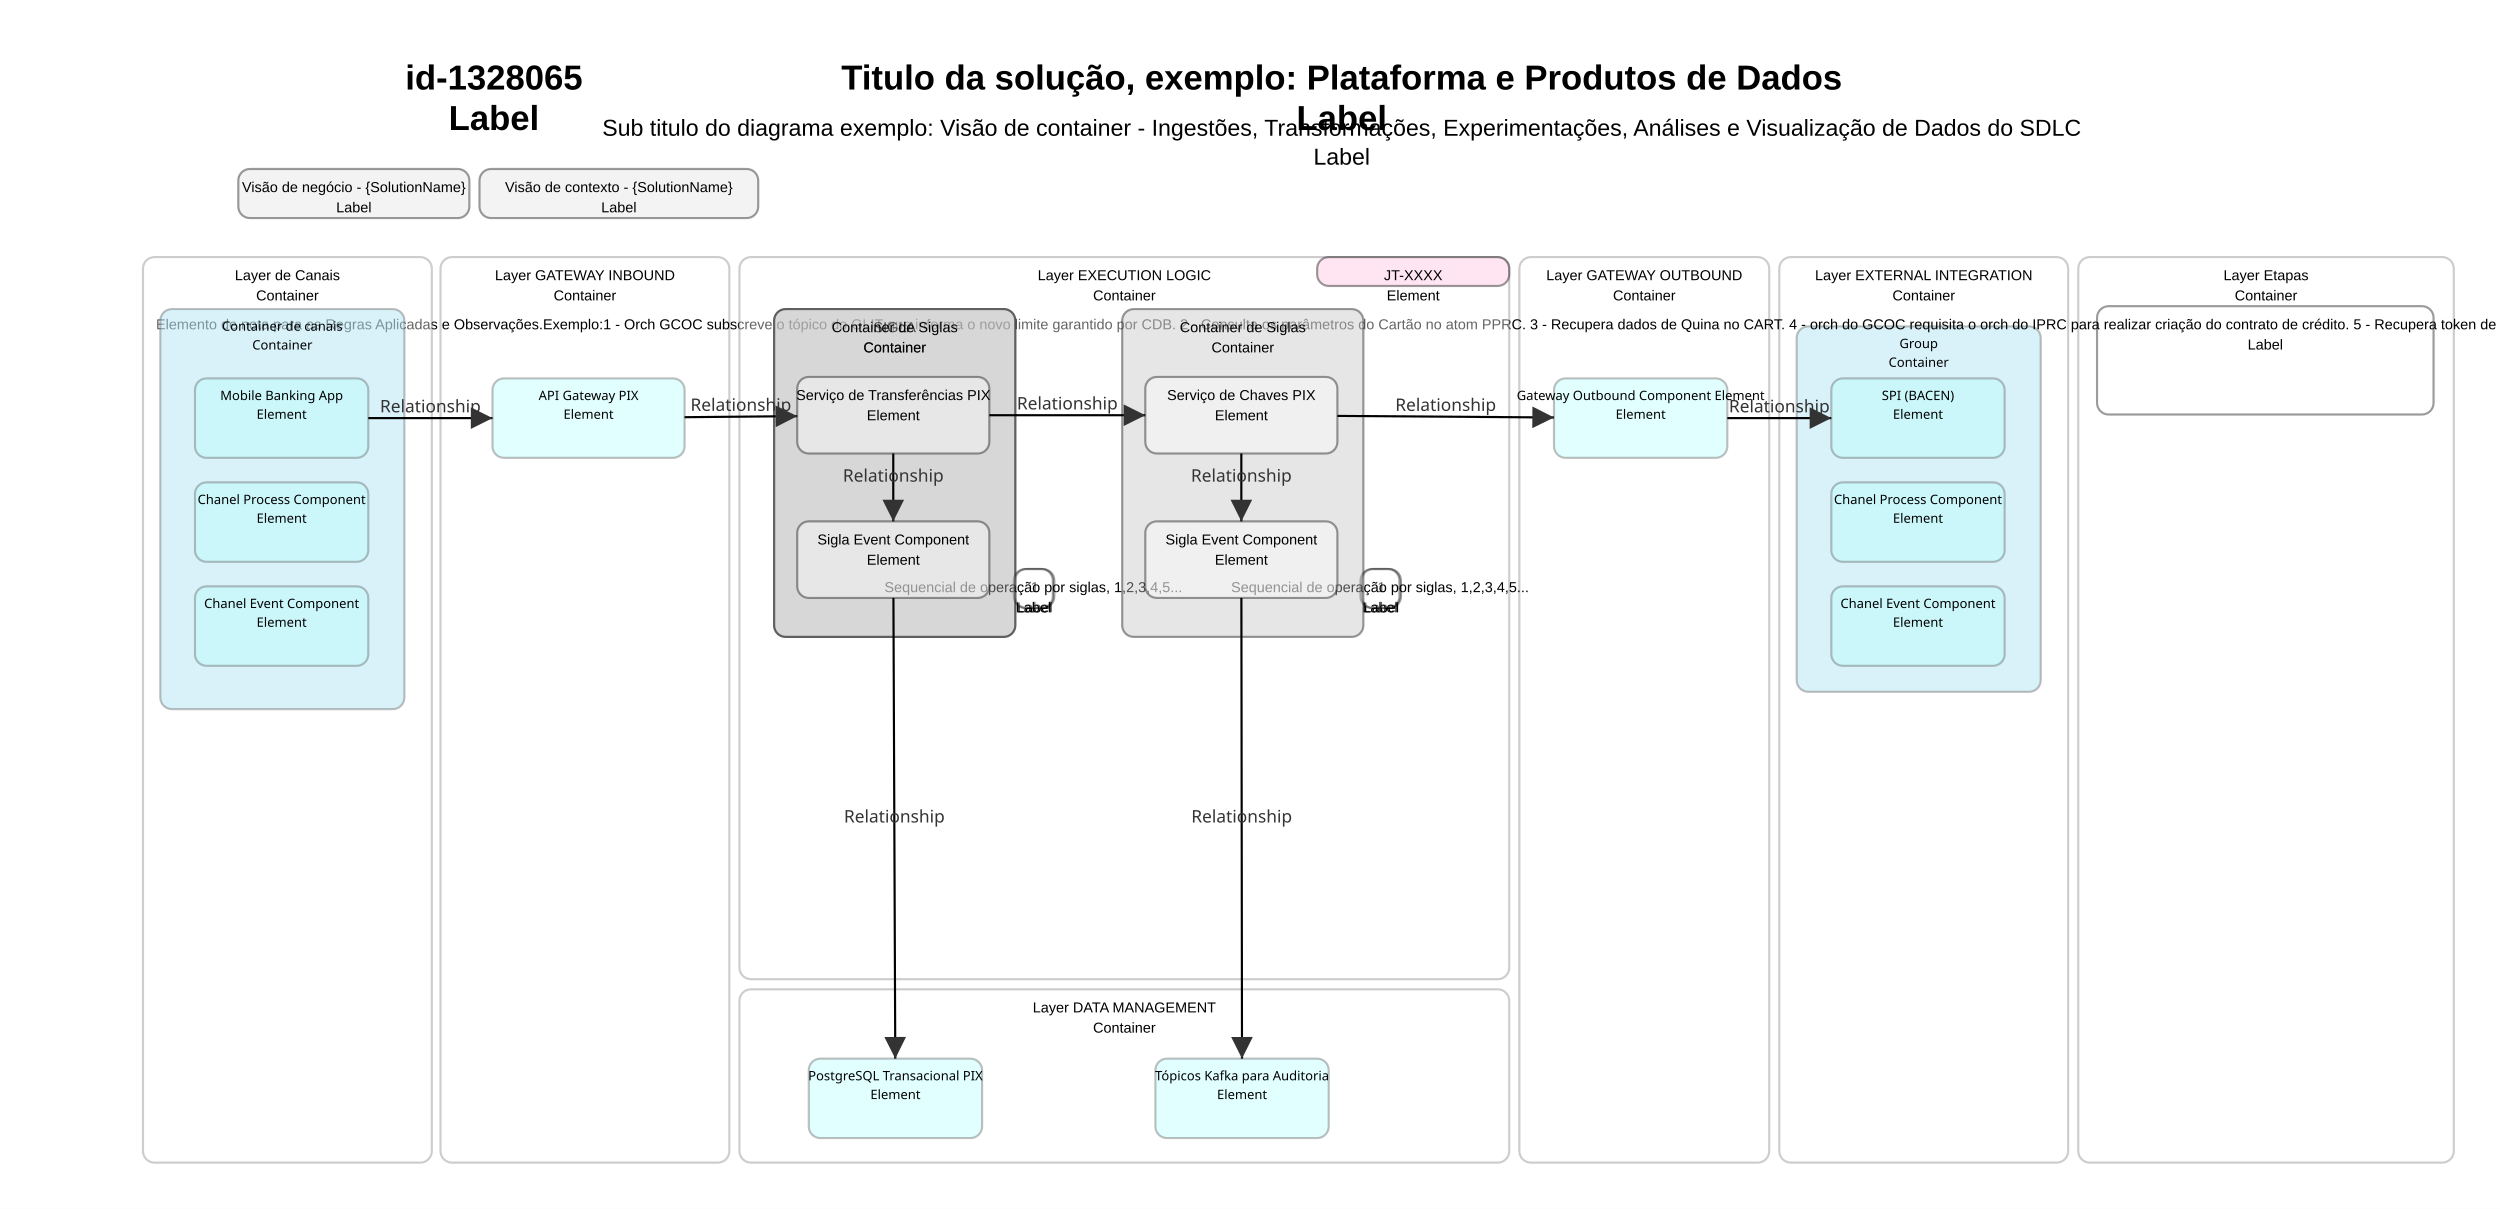
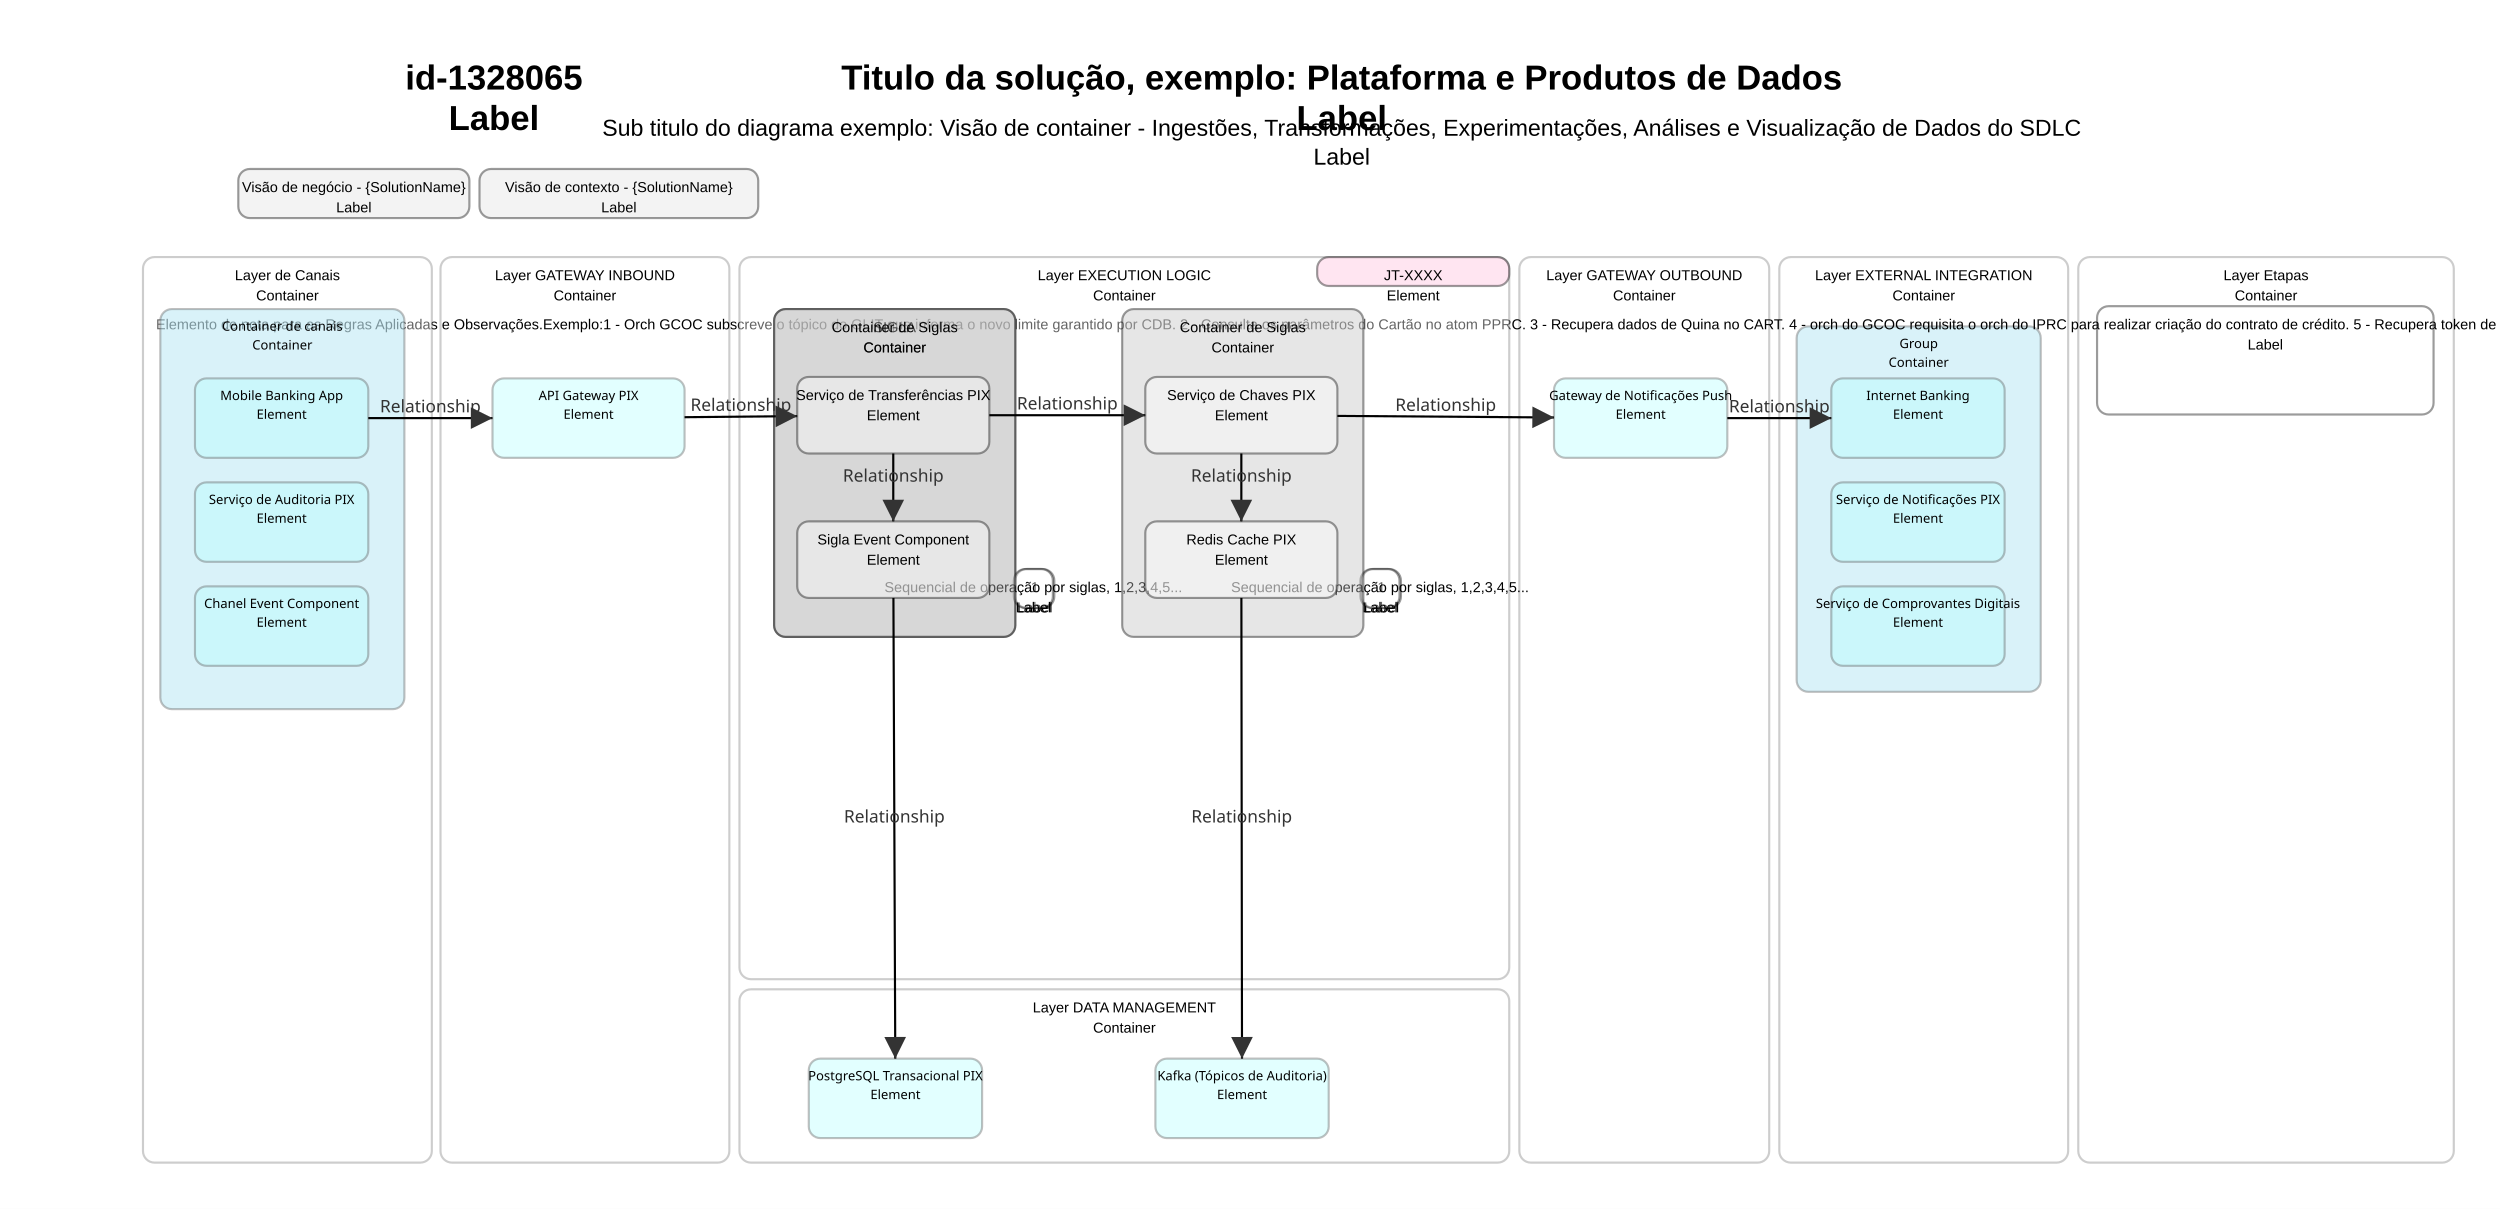
<svg xmlns="http://www.w3.org/2000/svg" baseProfile="full" height="837.0px" version="1.1" width="1731.0px">
  <defs>
    <marker id="arrow-end" markerHeight="10" markerWidth="10" orient="auto" refX="10" refY="5.0">
      <path d="M0,0 L10,5 L0,10 z" fill="#333333" />
    </marker>
  </defs>
  <rect fill="#ffffff" height="837.0" width="1731.0" x="0" y="0" />
  <rect fill="none" fill-opacity="0.0" height="80.0" rx="8" ry="8" stroke="none" stroke-opacity="0.0" stroke-width="1.5" width="620.0" x="32.0" y="32.0" />
  <text fill="rgb(0,0,0)" font-family="arial" font-size="24.0" font-weight="bold" text-anchor="middle" x="342.0" y="62.0">id-1328065</text>
  <text fill="rgb(0,0,0)" font-family="arial" font-size="24.0" font-weight="bold" text-anchor="middle" x="342.0" y="90.0">Label</text>
  <rect fill="none" fill-opacity="0.0" height="33.0" rx="8" ry="8" stroke="none" stroke-opacity="0.0" stroke-width="1.5" width="1540.0" x="159.0" y="72.0" />
  <text fill="rgb(0,0,0)" font-family="arial" font-size="16.0" font-weight="normal" text-anchor="middle" x="929.0" y="94.0">Sub titulo do diagrama exemplo: Visão de container - Ingestões, Transformações, Experimentações, Análises e Visualização de Dados do SDLC</text>
  <text fill="rgb(0,0,0)" font-family="arial" font-size="16.0" font-weight="normal" text-anchor="middle" x="929.0" y="114.0">Label</text>
  <rect fill="none" fill-opacity="0.0" height="40.0" rx="8" ry="8" stroke="none" stroke-opacity="0.0" stroke-width="1.5" width="1540.0" x="159.0" y="32.0" />
  <text fill="rgb(0,0,0)" font-family="arial" font-size="24.0" font-weight="bold" text-anchor="middle" x="929.0" y="62.0">Titulo da solução, exemplo: Plataforma e Produtos de Dados</text>
  <text fill="rgb(0,0,0)" font-family="arial" font-size="24.0" font-weight="bold" text-anchor="middle" x="929.0" y="90.0">Label</text>
  <rect fill="rgb(255,255,255)" fill-opacity="0.392" height="120.0" rx="8" ry="8" stroke="rgb(128,128,128)" stroke-opacity="0.392" stroke-width="1.5" width="533.0" x="512.0" y="685.0" />
  <text fill="rgb(0,0,0)" font-family="arial" font-size="10.0" font-weight="normal" text-anchor="middle" x="778.5" y="701.0">Layer DATA MANAGEMENT</text>
  <text fill="rgb(0,0,0)" font-family="arial" font-size="10.0" font-weight="normal" text-anchor="middle" x="778.5" y="715.0">Container</text>
  <rect fill="rgb(181,255,255)" fill-opacity="0.392" height="55.0" rx="8" ry="8" stroke="rgb(92,92,92)" stroke-opacity="0.392" stroke-width="1.5" width="120.0" x="560.0" y="733.0" />
  <text fill="rgb(0,0,0)" font-family="Segoe UI" font-size="9.0" font-weight="normal" text-anchor="middle" x="620.0" y="748.0">PostgreSQL Transacional PIX</text>
  <text fill="rgb(0,0,0)" font-family="Segoe UI" font-size="9.0" font-weight="normal" text-anchor="middle" x="620.0" y="761.0">Element</text>
  <rect fill="rgb(181,255,255)" fill-opacity="0.392" height="55.0" rx="8" ry="8" stroke="rgb(92,92,92)" stroke-opacity="0.392" stroke-width="1.5" width="120.0" x="800.0" y="733.0" />
-   <text fill="rgb(0,0,0)" font-family="Segoe UI" font-size="9.0" font-weight="normal" text-anchor="middle" x="860.0" y="748.0">Tópicos Kafka para Auditoria</text>
+   <text fill="rgb(0,0,0)" font-family="Segoe UI" font-size="9.0" font-weight="normal" text-anchor="middle" x="860.0" y="748.0">Kafka (Tópicos de Auditoria)</text>
  <text fill="rgb(0,0,0)" font-family="Segoe UI" font-size="9.0" font-weight="normal" text-anchor="middle" x="860.0" y="761.0">Element</text>
  <rect fill="rgb(255,255,255)" fill-opacity="0.392" height="627.0" rx="8" ry="8" stroke="rgb(128,128,128)" stroke-opacity="0.392" stroke-width="1.5" width="200.0" x="1232.0" y="178.0" />
  <text fill="rgb(0,0,0)" font-family="arial" font-size="10.0" font-weight="normal" text-anchor="middle" x="1332.0" y="194.0">Layer EXTERNAL INTEGRATION</text>
  <text fill="rgb(0,0,0)" font-family="arial" font-size="10.0" font-weight="normal" text-anchor="middle" x="1332.0" y="208.0">Container</text>
  <rect fill="rgb(160,223,241)" fill-opacity="0.392" height="253.0" rx="8" ry="8" stroke="rgb(92,92,92)" stroke-opacity="0.392" stroke-width="1.5" width="169.0" x="1244.0" y="226.0" />
  <text fill="rgb(0,0,0)" font-family="Segoe UI" font-size="9.0" font-weight="normal" text-anchor="middle" x="1328.5" y="241.0">Group</text>
  <text fill="rgb(0,0,0)" font-family="Segoe UI" font-size="9.0" font-weight="normal" text-anchor="middle" x="1328.5" y="254.0">Container</text>
  <rect fill="rgb(181,255,255)" fill-opacity="0.392" height="55.0" rx="8" ry="8" stroke="rgb(92,92,92)" stroke-opacity="0.392" stroke-width="1.5" width="120.0" x="1268.0" y="262.0" />
-   <text fill="rgb(0,0,0)" font-family="Segoe UI" font-size="9.0" font-weight="normal" text-anchor="middle" x="1328.0" y="277.0">SPI (BACEN)</text>
+   <text fill="rgb(0,0,0)" font-family="Segoe UI" font-size="9.0" font-weight="normal" text-anchor="middle" x="1328.0" y="277.0">Internet Banking</text>
  <text fill="rgb(0,0,0)" font-family="Segoe UI" font-size="9.0" font-weight="normal" text-anchor="middle" x="1328.0" y="290.0">Element</text>
  <rect fill="rgb(181,255,255)" fill-opacity="0.392" height="55.0" rx="8" ry="8" stroke="rgb(92,92,92)" stroke-opacity="0.392" stroke-width="1.5" width="120.0" x="1268.0" y="334.0" />
-   <text fill="rgb(0,0,0)" font-family="Segoe UI" font-size="9.0" font-weight="normal" text-anchor="middle" x="1328.0" y="349.0">Chanel Process Component</text>
+   <text fill="rgb(0,0,0)" font-family="Segoe UI" font-size="9.0" font-weight="normal" text-anchor="middle" x="1328.0" y="349.0">Serviço de Notificações PIX</text>
  <text fill="rgb(0,0,0)" font-family="Segoe UI" font-size="9.0" font-weight="normal" text-anchor="middle" x="1328.0" y="362.0">Element</text>
  <rect fill="rgb(181,255,255)" fill-opacity="0.392" height="55.0" rx="8" ry="8" stroke="rgb(92,92,92)" stroke-opacity="0.392" stroke-width="1.5" width="120.0" x="1268.0" y="406.0" />
-   <text fill="rgb(0,0,0)" font-family="Segoe UI" font-size="9.0" font-weight="normal" text-anchor="middle" x="1328.0" y="421.0">Chanel Event Component</text>
+   <text fill="rgb(0,0,0)" font-family="Segoe UI" font-size="9.0" font-weight="normal" text-anchor="middle" x="1328.0" y="421.0">Serviço de Comprovantes Digitais</text>
  <text fill="rgb(0,0,0)" font-family="Segoe UI" font-size="9.0" font-weight="normal" text-anchor="middle" x="1328.0" y="434.0">Element</text>
  <rect fill="rgb(255,255,255)" fill-opacity="0.392" height="627.0" rx="8" ry="8" stroke="rgb(128,128,128)" stroke-opacity="0.392" stroke-width="1.5" width="173.0" x="1052.0" y="178.0" />
  <text fill="rgb(0,0,0)" font-family="arial" font-size="10.0" font-weight="normal" text-anchor="middle" x="1138.5" y="194.0">Layer GATEWAY OUTBOUND</text>
  <text fill="rgb(0,0,0)" font-family="arial" font-size="10.0" font-weight="normal" text-anchor="middle" x="1138.5" y="208.0">Container</text>
  <rect fill="rgb(181,255,255)" fill-opacity="0.392" height="55.0" rx="8" ry="8" stroke="rgb(92,92,92)" stroke-opacity="0.392" stroke-width="1.5" width="120.0" x="1076.0" y="262.0" />
-   <text fill="rgb(0,0,0)" font-family="Segoe UI" font-size="9.0" font-weight="normal" text-anchor="middle" x="1136.0" y="277.0">Gateway Outbound Component Element</text>
+   <text fill="rgb(0,0,0)" font-family="Segoe UI" font-size="9.0" font-weight="normal" text-anchor="middle" x="1136.0" y="277.0">Gateway de Notificações Push</text>
  <text fill="rgb(0,0,0)" font-family="Segoe UI" font-size="9.0" font-weight="normal" text-anchor="middle" x="1136.0" y="290.0">Element</text>
  <rect fill="rgb(255,255,255)" fill-opacity="0.392" height="627.0" rx="8" ry="8" stroke="rgb(128,128,128)" stroke-opacity="0.392" stroke-width="1.5" width="200.0" x="305.0" y="178.0" />
  <text fill="rgb(0,0,0)" font-family="arial" font-size="10.0" font-weight="normal" text-anchor="middle" x="405.0" y="194.0">Layer GATEWAY INBOUND</text>
  <text fill="rgb(0,0,0)" font-family="arial" font-size="10.0" font-weight="normal" text-anchor="middle" x="405.0" y="208.0">Container</text>
  <rect fill="rgb(181,255,255)" fill-opacity="0.392" height="55.0" rx="8" ry="8" stroke="rgb(92,92,92)" stroke-opacity="0.392" stroke-width="1.5" width="133.0" x="341.0" y="262.0" />
  <text fill="rgb(0,0,0)" font-family="Segoe UI" font-size="9.0" font-weight="normal" text-anchor="middle" x="407.5" y="277.0">API Gateway PIX</text>
  <text fill="rgb(0,0,0)" font-family="Segoe UI" font-size="9.0" font-weight="normal" text-anchor="middle" x="407.5" y="290.0">Element</text>
  <rect fill="rgb(255,255,255)" fill-opacity="0.392" height="627.0" rx="8" ry="8" stroke="rgb(128,128,128)" stroke-opacity="0.392" stroke-width="1.5" width="260.0" x="1439.0" y="178.0" />
  <text fill="rgb(0,0,0)" font-family="arial" font-size="10.0" font-weight="normal" text-anchor="middle" x="1569.0" y="194.0">Layer Etapas</text>
  <text fill="rgb(0,0,0)" font-family="arial" font-size="10.0" font-weight="normal" text-anchor="middle" x="1569.0" y="208.0">Container</text>
  <rect fill="rgb(255,255,255)" fill-opacity="0.392" height="75.0" rx="8" ry="8" stroke="rgb(0,0,0)" stroke-opacity="0.392" stroke-width="1.5" width="233.0" x="1452.0" y="212.0" />
  <text fill="rgb(0,0,0)" font-family="arial" font-size="10.0" font-weight="normal" text-anchor="middle" x="1568.5" y="228.0">Elemento de nota para as Regras Aplicadas e Observações.

Exemplo:

1 - Orch GCOC subscreve o tópico do GLIT que informa o novo limite garantido por CDB. 2 - Consulta os parâmetros do Cartão no atom PPRC. 3 - Recupera dados de Quina no CART. 4 - orch do GCOC requisita o orch do IPRC para realizar criação do contrato de crédito. 5 - Recupera token de identificação. 6 - O atom pessiste a requisição na base para atulização posterior após recebimento de evento de confirmação. 7- Envia a requisição de criaçãod e contrato de crédito para a Bankly. 8 - Por meio do webhook a Bankly envia os eventos de criação de contrato e liberação de limite.</text>
  <text fill="rgb(0,0,0)" font-family="arial" font-size="10.0" font-weight="normal" text-anchor="middle" x="1568.5" y="242.0">Label</text>
  <rect fill="rgb(255,255,255)" fill-opacity="0.392" height="627.0" rx="8" ry="8" stroke="rgb(128,128,128)" stroke-opacity="0.392" stroke-width="1.5" width="200.0" x="99.0" y="178.0" />
  <text fill="rgb(0,0,0)" font-family="arial" font-size="10.0" font-weight="normal" text-anchor="middle" x="199.0" y="194.0">Layer de Canais</text>
  <text fill="rgb(0,0,0)" font-family="arial" font-size="10.0" font-weight="normal" text-anchor="middle" x="199.0" y="208.0">Container</text>
  <rect fill="rgb(160,223,241)" fill-opacity="0.392" height="277.0" rx="8" ry="8" stroke="rgb(92,92,92)" stroke-opacity="0.392" stroke-width="1.5" width="169.0" x="111.0" y="214.0" />
  <text fill="rgb(0,0,0)" font-family="Segoe UI" font-size="9.0" font-weight="normal" text-anchor="middle" x="195.5" y="229.0">Container de canais</text>
  <text fill="rgb(0,0,0)" font-family="Segoe UI" font-size="9.0" font-weight="normal" text-anchor="middle" x="195.5" y="242.0">Container</text>
  <rect fill="rgb(181,255,255)" fill-opacity="0.392" height="55.0" rx="8" ry="8" stroke="rgb(92,92,92)" stroke-opacity="0.392" stroke-width="1.5" width="120.0" x="135.0" y="262.0" />
  <text fill="rgb(0,0,0)" font-family="Segoe UI" font-size="9.0" font-weight="normal" text-anchor="middle" x="195.0" y="277.0">Mobile Banking App</text>
  <text fill="rgb(0,0,0)" font-family="Segoe UI" font-size="9.0" font-weight="normal" text-anchor="middle" x="195.0" y="290.0">Element</text>
  <rect fill="rgb(181,255,255)" fill-opacity="0.392" height="55.0" rx="8" ry="8" stroke="rgb(92,92,92)" stroke-opacity="0.392" stroke-width="1.5" width="120.0" x="135.0" y="334.0" />
-   <text fill="rgb(0,0,0)" font-family="Segoe UI" font-size="9.0" font-weight="normal" text-anchor="middle" x="195.0" y="349.0">Chanel Process Component</text>
+   <text fill="rgb(0,0,0)" font-family="Segoe UI" font-size="9.0" font-weight="normal" text-anchor="middle" x="195.0" y="349.0">Serviço de Auditoria PIX</text>
  <text fill="rgb(0,0,0)" font-family="Segoe UI" font-size="9.0" font-weight="normal" text-anchor="middle" x="195.0" y="362.0">Element</text>
  <rect fill="rgb(181,255,255)" fill-opacity="0.392" height="55.0" rx="8" ry="8" stroke="rgb(92,92,92)" stroke-opacity="0.392" stroke-width="1.5" width="120.0" x="135.0" y="406.0" />
  <text fill="rgb(0,0,0)" font-family="Segoe UI" font-size="9.0" font-weight="normal" text-anchor="middle" x="195.0" y="421.0">Chanel Event Component</text>
  <text fill="rgb(0,0,0)" font-family="Segoe UI" font-size="9.0" font-weight="normal" text-anchor="middle" x="195.0" y="434.0">Element</text>
  <rect fill="rgb(255,255,255)" fill-opacity="0.392" height="500.0" rx="8" ry="8" stroke="rgb(128,128,128)" stroke-opacity="0.392" stroke-width="1.5" width="533.0" x="512.0" y="178.0" />
  <text fill="rgb(0,0,0)" font-family="arial" font-size="10.0" font-weight="normal" text-anchor="middle" x="778.5" y="194.0">Layer EXECUTION LOGIC</text>
  <text fill="rgb(0,0,0)" font-family="arial" font-size="10.0" font-weight="normal" text-anchor="middle" x="778.5" y="208.0">Container</text>
  <rect fill="rgb(255,255,255)" fill-opacity="0.392" height="27.0" rx="8" ry="8" stroke="rgb(0,0,0)" stroke-opacity="0.392" stroke-width="1.5" width="27.0" x="703.0" y="394.0" />
  <text fill="rgb(0,0,0)" font-family="arial" font-size="10.0" font-weight="normal" text-anchor="middle" x="716.5" y="410.0">1</text>
  <text fill="rgb(0,0,0)" font-family="arial" font-size="10.0" font-weight="normal" text-anchor="middle" x="716.5" y="424.0">Label</text>
  <rect fill="rgb(192,192,192)" fill-opacity="0.392" height="227.0" rx="8" ry="8" stroke="rgb(0,0,0)" stroke-opacity="0.392" stroke-width="1.5" width="167.0" x="536.0" y="214.0" />
  <text fill="rgb(0,0,0)" font-family="Arial" font-size="10.0" font-weight="normal" text-anchor="middle" x="619.5" y="230.0">SIGLA</text>
  <text fill="rgb(0,0,0)" font-family="Arial" font-size="10.0" font-weight="normal" text-anchor="middle" x="619.5" y="244.0">Container</text>
  <rect fill="rgb(255,255,255)" fill-opacity="0.392" height="27.0" rx="8" ry="8" stroke="rgb(0,0,0)" stroke-opacity="0.392" stroke-width="1.5" width="27.0" x="702.0" y="394.0" />
  <text fill="rgb(0,0,0)" font-family="arial" font-size="10.0" font-weight="normal" text-anchor="middle" x="715.5" y="410.0">Sequencial de operação por siglas, 1,2,3,4,5...</text>
  <text fill="rgb(0,0,0)" font-family="arial" font-size="10.0" font-weight="normal" text-anchor="middle" x="715.5" y="424.0">Label</text>
  <rect fill="rgb(192,192,192)" fill-opacity="0.392" height="227.0" rx="8" ry="8" stroke="rgb(0,0,0)" stroke-opacity="0.392" stroke-width="1.5" width="167.0" x="536.0" y="214.0" />
  <text fill="rgb(0,0,0)" font-family="Arial" font-size="10.0" font-weight="normal" text-anchor="middle" x="619.5" y="230.0">Container de Siglas</text>
  <text fill="rgb(0,0,0)" font-family="Arial" font-size="10.0" font-weight="normal" text-anchor="middle" x="619.5" y="244.0">Container</text>
  <rect fill="rgb(255,255,255)" fill-opacity="0.392" height="53.0" rx="8" ry="8" stroke="rgb(0,0,0)" stroke-opacity="0.392" stroke-width="1.5" width="133.0" x="552.0" y="361.0" />
  <text fill="rgb(0,0,0)" font-family="Arial" font-size="10.0" font-weight="normal" text-anchor="middle" x="618.5" y="377.0">Sigla Event Component</text>
  <text fill="rgb(0,0,0)" font-family="Arial" font-size="10.0" font-weight="normal" text-anchor="middle" x="618.5" y="391.0">Element</text>
  <rect fill="rgb(255,255,255)" fill-opacity="0.392" height="53.0" rx="8" ry="8" stroke="rgb(0,0,0)" stroke-opacity="0.392" stroke-width="1.5" width="133.0" x="552.0" y="261.0" />
  <text fill="rgb(0,0,0)" font-family="Arial" font-size="10.0" font-weight="normal" text-anchor="middle" x="618.5" y="277.0">Serviço de Transferências PIX</text>
  <text fill="rgb(0,0,0)" font-family="Arial" font-size="10.0" font-weight="normal" text-anchor="middle" x="618.5" y="291.0">Element</text>
  <rect fill="rgb(255,255,255)" fill-opacity="0.392" height="27.0" rx="8" ry="8" stroke="rgb(0,0,0)" stroke-opacity="0.392" stroke-width="1.5" width="27.0" x="943.0" y="394.0" />
  <text fill="rgb(0,0,0)" font-family="arial" font-size="10.0" font-weight="normal" text-anchor="middle" x="956.5" y="410.0">1</text>
  <text fill="rgb(0,0,0)" font-family="arial" font-size="10.0" font-weight="normal" text-anchor="middle" x="956.5" y="424.0">Label</text>
  <rect fill="rgb(255,255,255)" fill-opacity="0.392" height="27.0" rx="8" ry="8" stroke="rgb(0,0,0)" stroke-opacity="0.392" stroke-width="1.5" width="27.0" x="942.0" y="394.0" />
  <text fill="rgb(0,0,0)" font-family="arial" font-size="10.0" font-weight="normal" text-anchor="middle" x="955.5" y="410.0">Sequencial de operação por siglas, 1,2,3,4,5...</text>
  <text fill="rgb(0,0,0)" font-family="arial" font-size="10.0" font-weight="normal" text-anchor="middle" x="955.5" y="424.0">Label</text>
  <rect fill="rgb(192,192,192)" fill-opacity="0.392" height="227.0" rx="8" ry="8" stroke="rgb(0,0,0)" stroke-opacity="0.392" stroke-width="1.5" width="167.0" x="777.0" y="214.0" />
  <text fill="rgb(0,0,0)" font-family="Arial" font-size="10.0" font-weight="normal" text-anchor="middle" x="860.5" y="230.0">Container de Siglas</text>
  <text fill="rgb(0,0,0)" font-family="Arial" font-size="10.0" font-weight="normal" text-anchor="middle" x="860.5" y="244.0">Container</text>
  <rect fill="rgb(255,255,255)" fill-opacity="0.392" height="53.0" rx="8" ry="8" stroke="rgb(0,0,0)" stroke-opacity="0.392" stroke-width="1.5" width="133.0" x="793.0" y="361.0" />
-   <text fill="rgb(0,0,0)" font-family="Arial" font-size="10.0" font-weight="normal" text-anchor="middle" x="859.5" y="377.0">Sigla Event Component</text>
+   <text fill="rgb(0,0,0)" font-family="Arial" font-size="10.0" font-weight="normal" text-anchor="middle" x="859.5" y="377.0">Redis Cache PIX</text>
  <text fill="rgb(0,0,0)" font-family="Arial" font-size="10.0" font-weight="normal" text-anchor="middle" x="859.5" y="391.0">Element</text>
  <rect fill="rgb(255,255,255)" fill-opacity="0.392" height="53.0" rx="8" ry="8" stroke="rgb(0,0,0)" stroke-opacity="0.392" stroke-width="1.5" width="133.0" x="793.0" y="261.0" />
  <text fill="rgb(0,0,0)" font-family="Arial" font-size="10.0" font-weight="normal" text-anchor="middle" x="859.5" y="277.0">Serviço de Chaves PIX</text>
  <text fill="rgb(0,0,0)" font-family="Arial" font-size="10.0" font-weight="normal" text-anchor="middle" x="859.5" y="291.0">Element</text>
  <rect fill="rgb(225,225,225)" fill-opacity="0.392" height="34.0" rx="8" ry="8" stroke="rgb(0,0,0)" stroke-opacity="0.392" stroke-width="1.5" width="193.0" x="332.0" y="117.0" />
  <text fill="rgb(0,0,0)" font-family="arial" font-size="10.0" font-weight="normal" text-anchor="middle" x="428.5" y="133.0">Visão de contexto - {SolutionName}</text>
  <text fill="rgb(0,0,0)" font-family="arial" font-size="10.0" font-weight="normal" text-anchor="middle" x="428.5" y="147.0">Label</text>
  <rect fill="rgb(225,225,225)" fill-opacity="0.392" height="34.0" rx="8" ry="8" stroke="rgb(0,0,0)" stroke-opacity="0.392" stroke-width="1.5" width="160.0" x="165.0" y="117.0" />
  <text fill="rgb(0,0,0)" font-family="arial" font-size="10.0" font-weight="normal" text-anchor="middle" x="245.0" y="133.0">Visão de negócio - {SolutionName}</text>
  <text fill="rgb(0,0,0)" font-family="arial" font-size="10.0" font-weight="normal" text-anchor="middle" x="245.0" y="147.0">Label</text>
  <rect fill="rgb(255,189,220)" fill-opacity="0.392" height="20.0" rx="8" ry="8" stroke="rgb(0,0,0)" stroke-opacity="0.392" stroke-width="1.5" width="133.0" x="912.0" y="178.0" />
  <text fill="rgb(0,0,0)" font-family="Arial" font-size="10.0" font-weight="normal" text-anchor="middle" x="978.5" y="194.0">JT-XXXX</text>
  <text fill="rgb(0,0,0)" font-family="Arial" font-size="10.0" font-weight="normal" text-anchor="middle" x="978.5" y="208.0">Element</text>
  <line marker-end="url(#arrow-end)" stroke="rgb(0,0,0)" stroke-width="1.5" x1="1196.0" x2="1268.0" y1="289.5" y2="289.5" />
  <text fill="#333333" font-family="Segoe UI" font-size="12" text-anchor="middle" x="1232.0" y="285.5">Relationship</text>
  <line marker-end="url(#arrow-end)" stroke="rgb(0,0,0)" stroke-width="1.5" x1="474.0" x2="552.0" y1="288.87" y2="288.13" />
  <text fill="#333333" font-family="Segoe UI" font-size="12" text-anchor="middle" x="513.0" y="284.5">Relationship</text>
  <line marker-end="url(#arrow-end)" stroke="rgb(0,0,0)" stroke-width="1.5" x1="255.0" x2="341.0" y1="289.5" y2="289.5" />
  <text fill="#333333" font-family="Segoe UI" font-size="12" text-anchor="middle" x="298.0" y="285.5">Relationship</text>
  <line marker-end="url(#arrow-end)" stroke="rgb(0,0,0)" stroke-width="1.5" x1="618.607" x2="619.889" y1="414.0" y2="733.0" />
  <text fill="#333333" font-family="Segoe UI" font-size="12" text-anchor="middle" x="619.248" y="569.5">Relationship</text>
  <line marker-end="url(#arrow-end)" stroke="rgb(0,0,0)" stroke-width="1.5" x1="618.5" x2="618.5" y1="314.0" y2="361.0" />
  <text fill="#333333" font-family="Segoe UI" font-size="12" text-anchor="middle" x="618.5" y="333.5">Relationship</text>
  <line marker-end="url(#arrow-end)" stroke="rgb(0,0,0)" stroke-width="1.5" x1="685.0" x2="793.0" y1="287.5" y2="287.5" />
  <text fill="#333333" font-family="Segoe UI" font-size="12" text-anchor="middle" x="739.0" y="283.5">Relationship</text>
  <line marker-end="url(#arrow-end)" stroke="rgb(0,0,0)" stroke-width="1.5" x1="859.536" x2="859.963" y1="414.0" y2="733.0" />
  <text fill="#333333" font-family="Segoe UI" font-size="12" text-anchor="middle" x="859.749" y="569.5">Relationship</text>
  <line marker-end="url(#arrow-end)" stroke="rgb(0,0,0)" stroke-width="1.5" x1="859.5" x2="859.5" y1="314.0" y2="361.0" />
  <text fill="#333333" font-family="Segoe UI" font-size="12" text-anchor="middle" x="859.5" y="333.5">Relationship</text>
  <line marker-end="url(#arrow-end)" stroke="rgb(0,0,0)" stroke-width="1.5" x1="926.0" x2="1076.0" y1="287.981" y2="289.066" />
  <text fill="#333333" font-family="Segoe UI" font-size="12" text-anchor="middle" x="1001.0" y="284.524">Relationship</text>
</svg>
